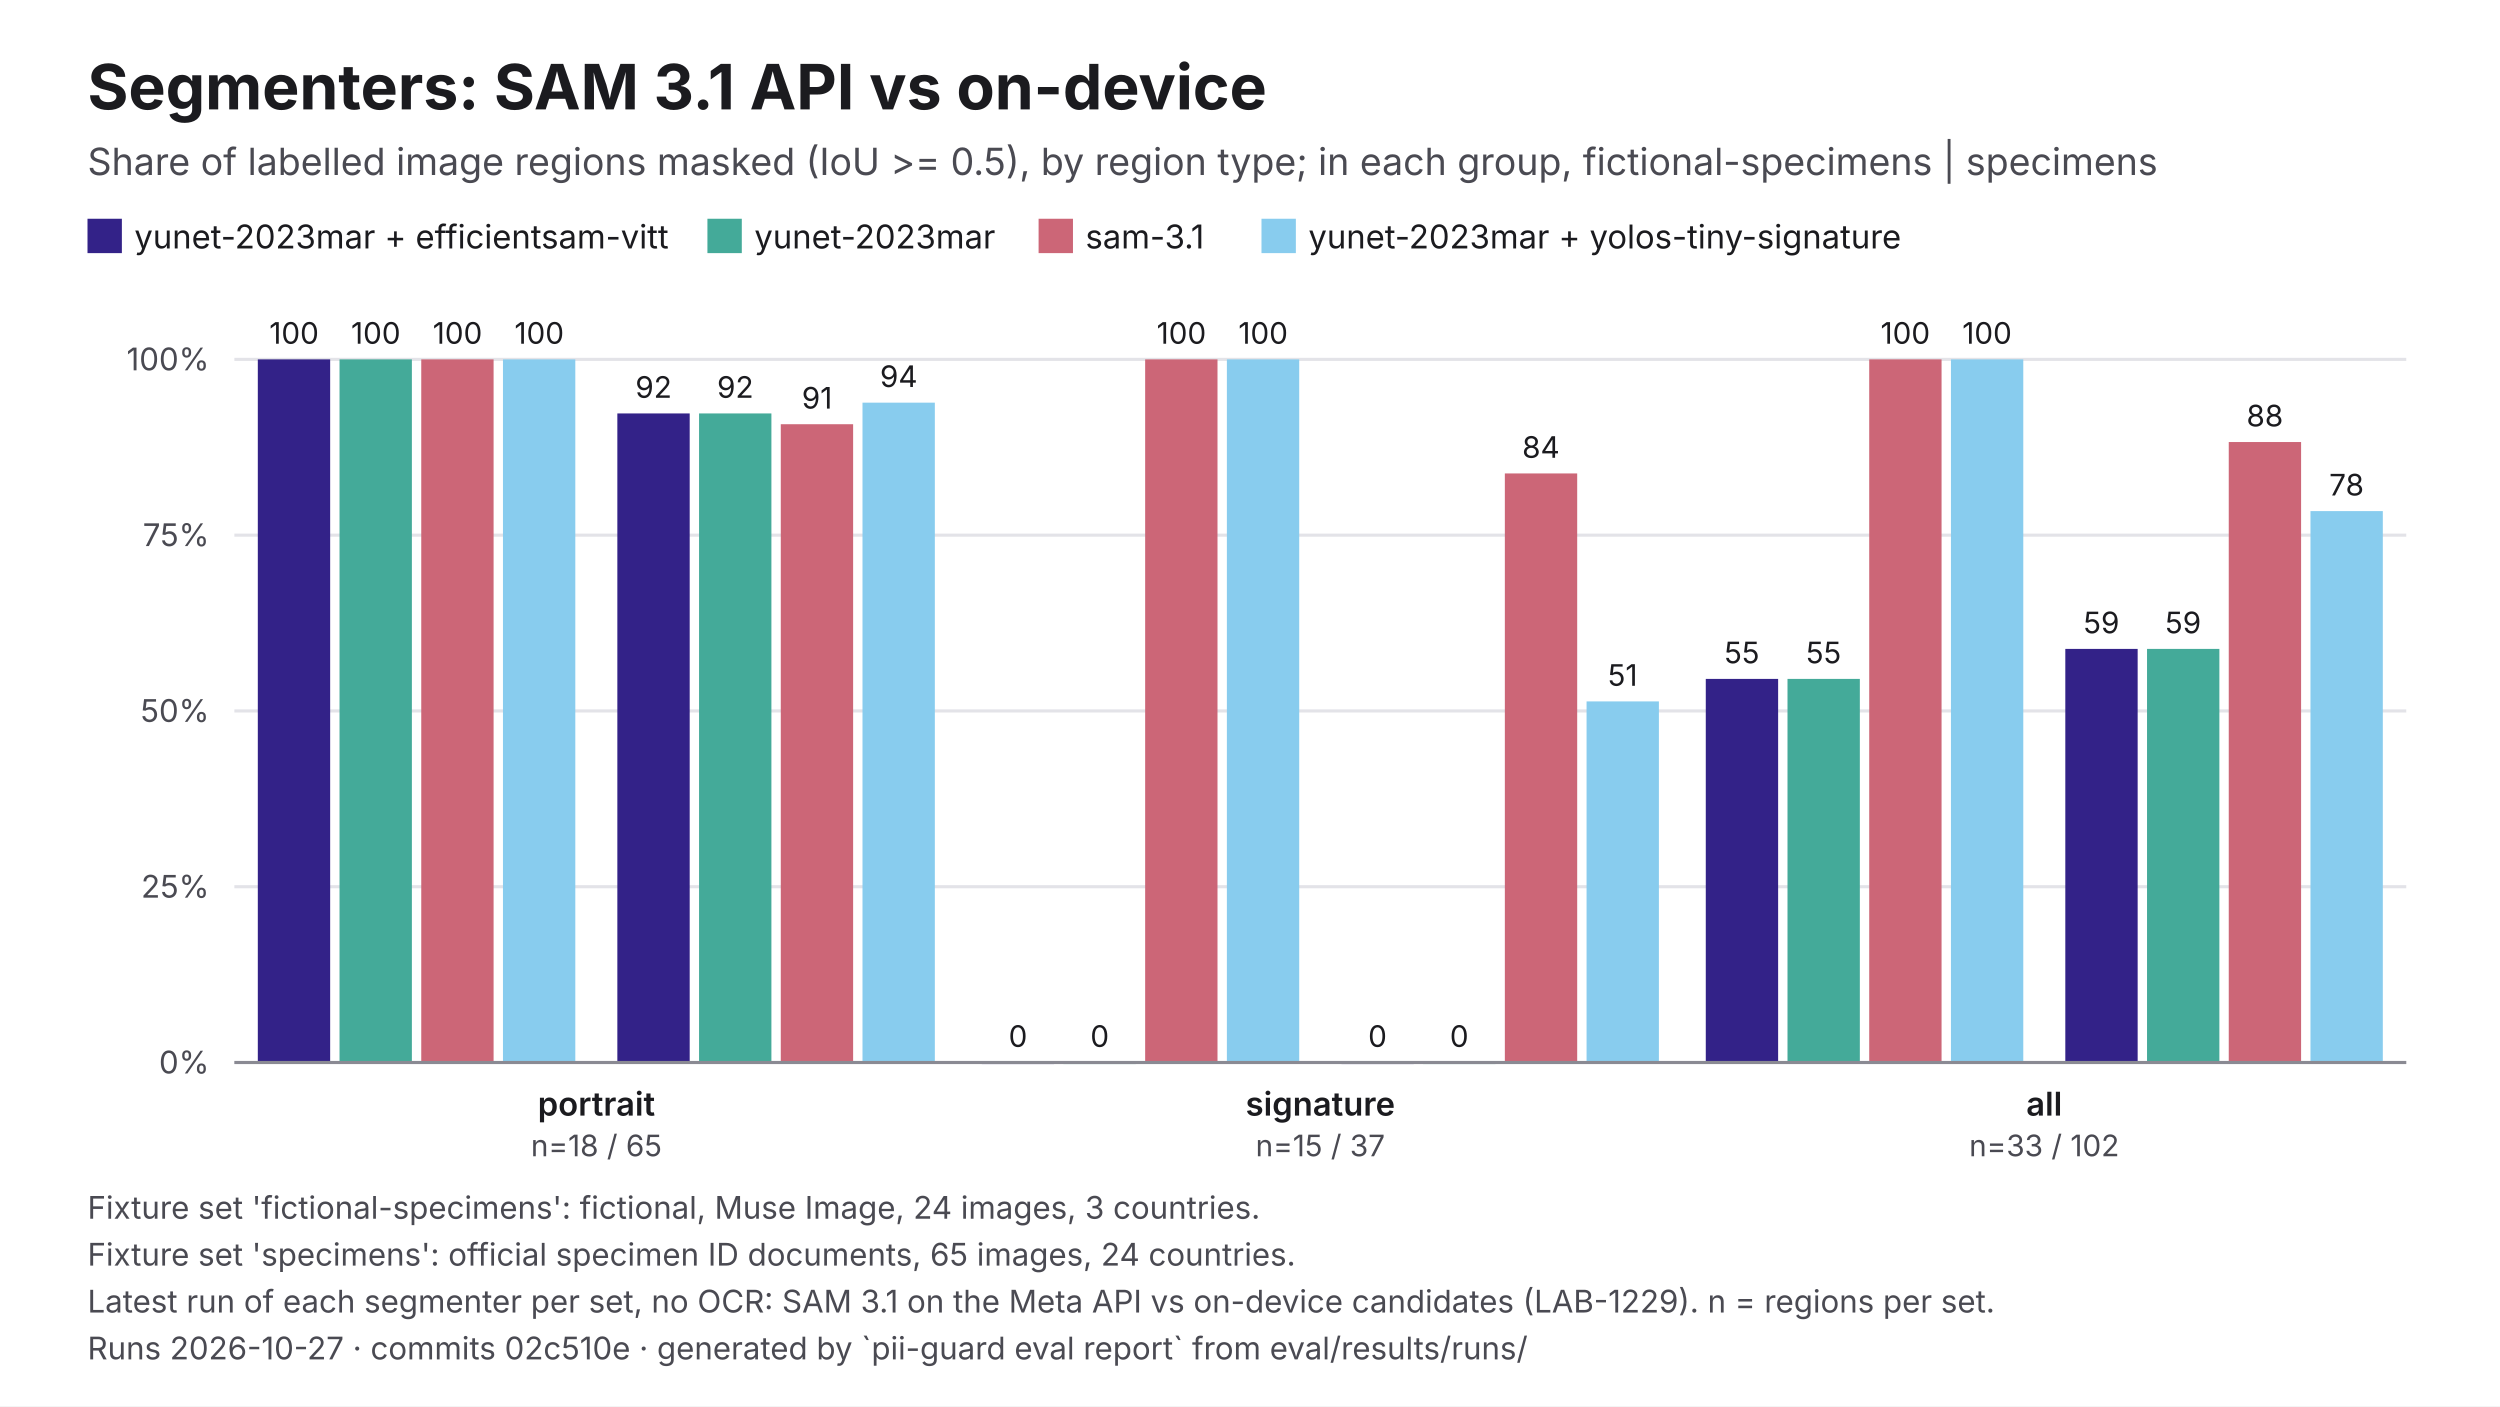
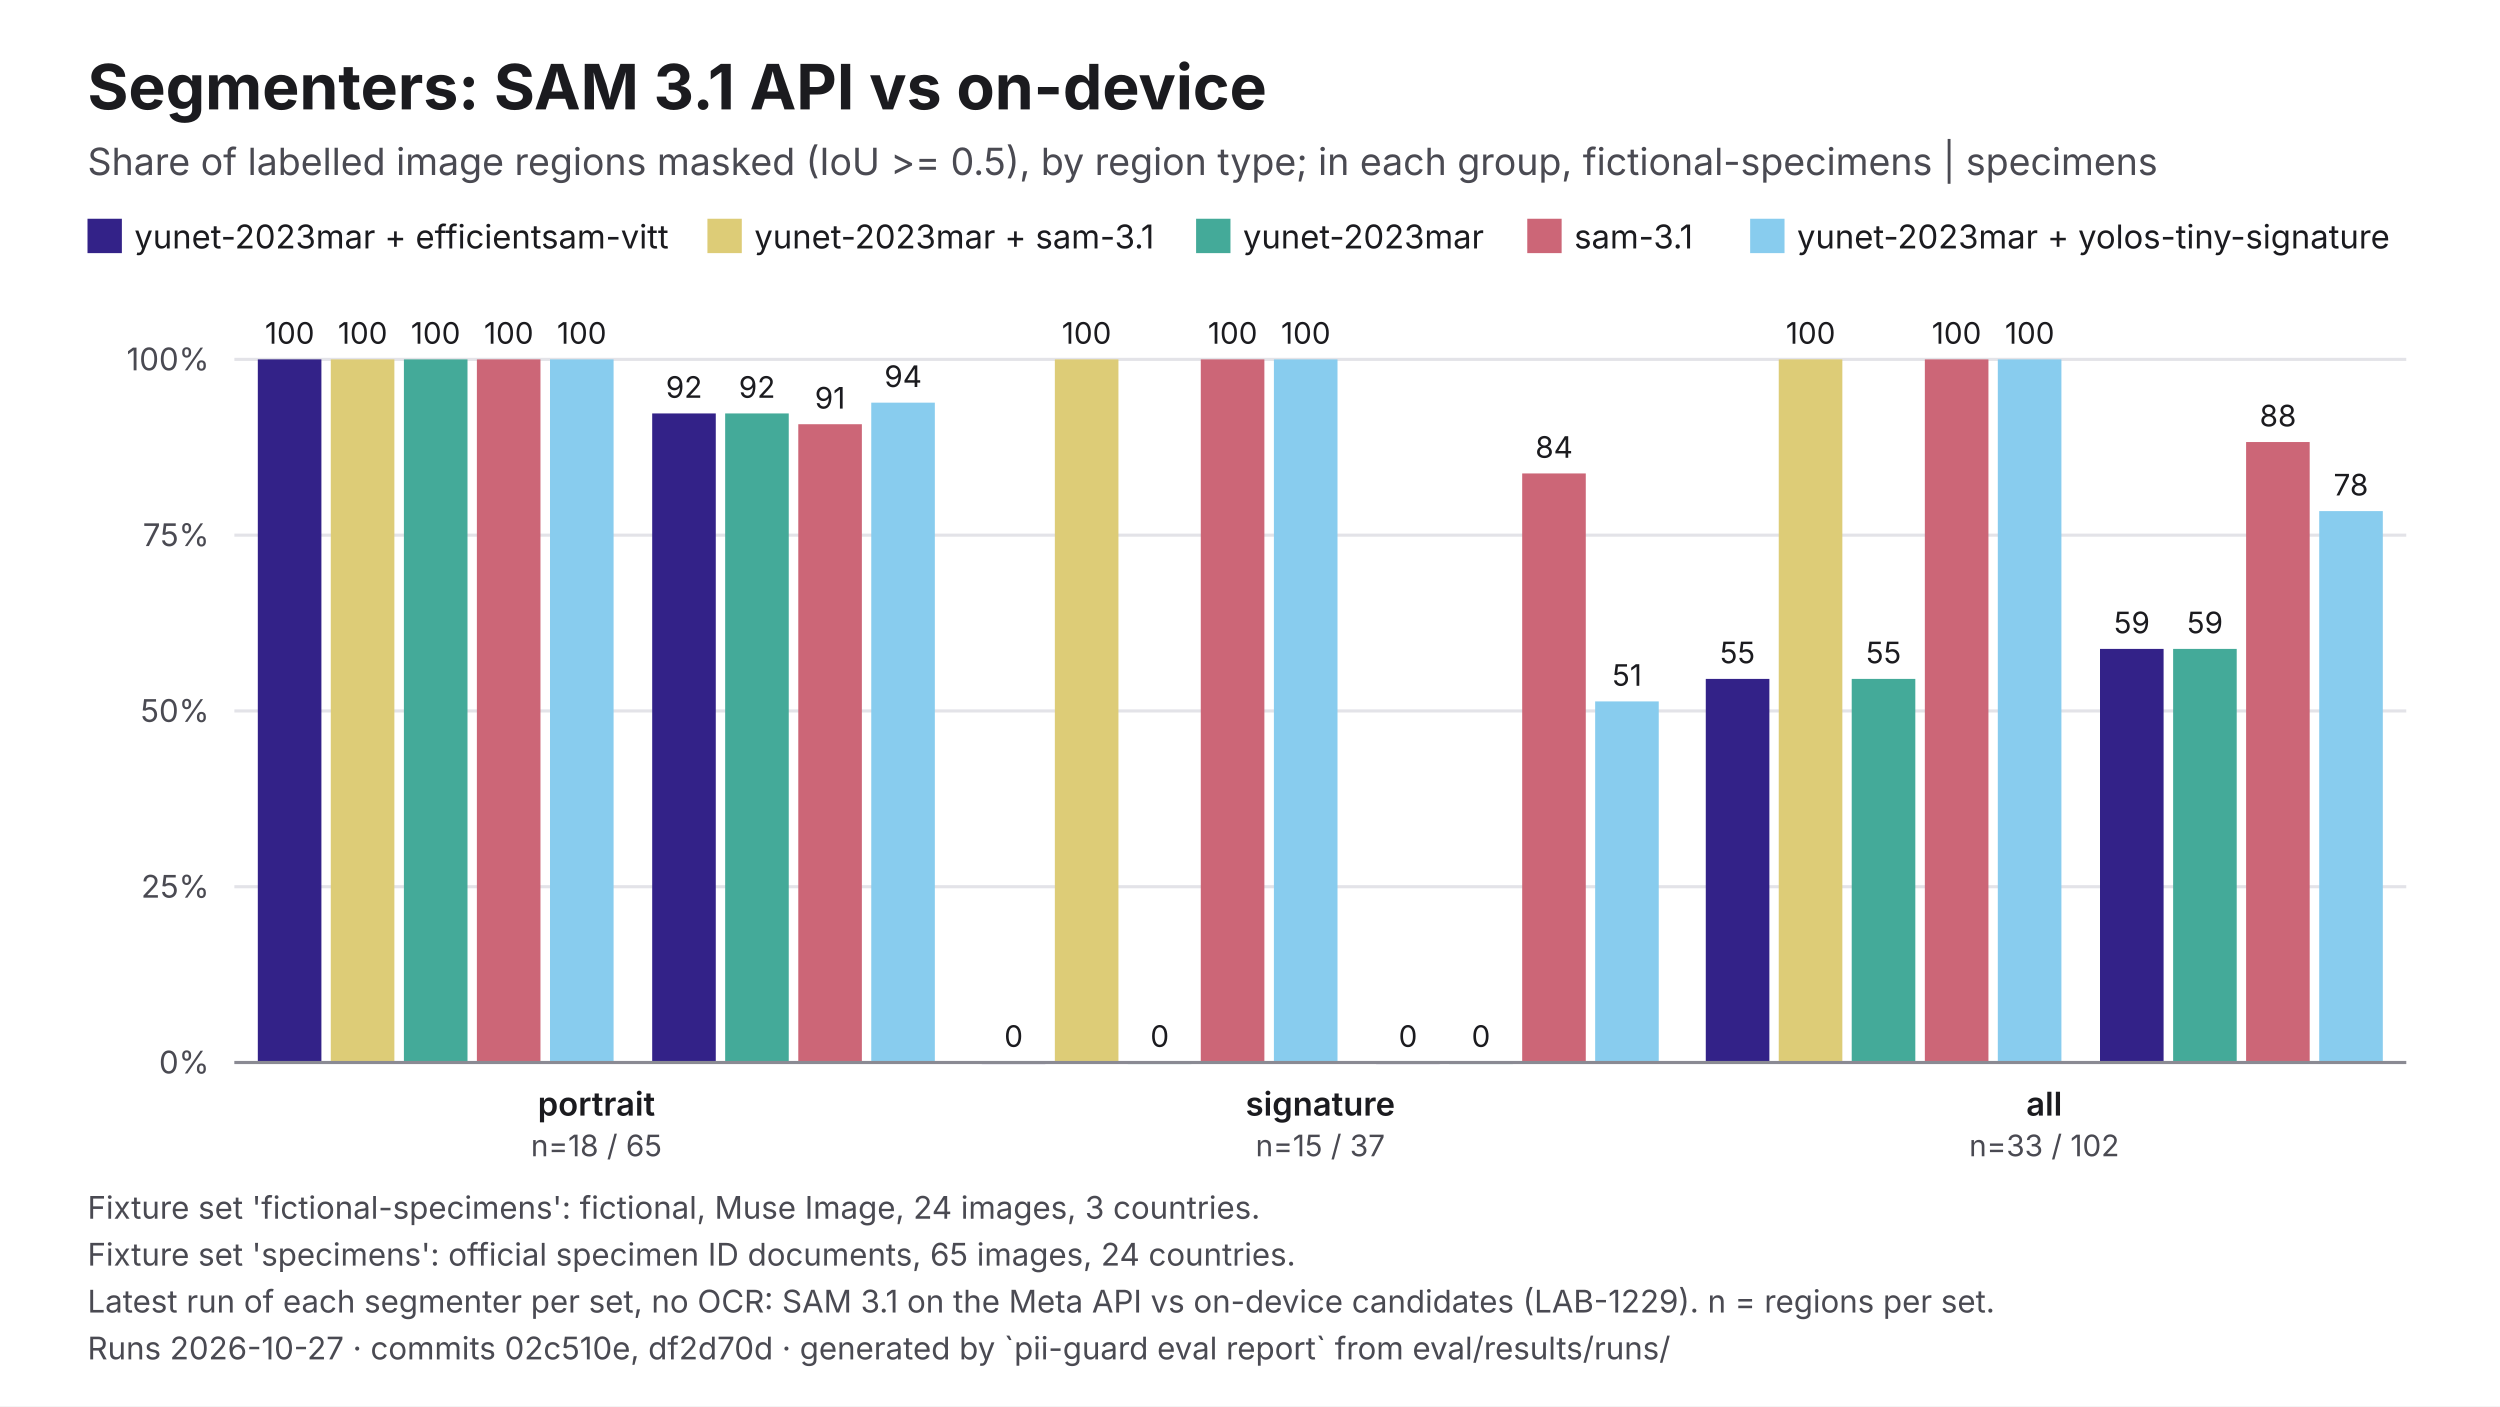
<svg xmlns="http://www.w3.org/2000/svg" viewBox="0 0 1600 900" width="1600" height="900" role="img" aria-labelledby="t d" font-family="Inter, 'Helvetica Neue', Helvetica, Arial, sans-serif">
  <rect width="1600" height="900" fill="#FFFFFF" />
  <text x="56" y="70" font-size="40" fill="#1B1B1F" font-weight="700">Segmenters: SAM 3.1 API vs on-device</text>
  <text x="56" y="112" font-size="24" fill="#4A4A52">Share of labelled image regions masked (IoU &gt;= 0.5), by region type; in each group, fictional-specimens | specimens</text>
  <rect x="56" y="140" width="22" height="22" fill="#332288" />
  <text x="86" y="159" font-size="21" fill="#1B1B1F">yunet-2023mar + efficientsam-vitt</text>
-   <rect x="452.75" y="140" width="22" height="22" fill="#44AA99" />
-   <text x="482.8" y="159" font-size="21" fill="#1B1B1F">yunet-2023mar</text>
-   <rect x="664.7" y="140" width="22" height="22" fill="#CC6677" />
-   <text x="694.7" y="159" font-size="21" fill="#1B1B1F">sam-3.1</text>
-   <rect x="807.35" y="140" width="22" height="22" fill="#88CCEE" />
-   <text x="837.4" y="159" font-size="21" fill="#1B1B1F">yunet-2023mar + yolos-tiny-signature</text>
+   <rect x="452.75" y="140" width="22" height="22" fill="#DDCC77" />
+   <text x="482.8" y="159" font-size="21" fill="#1B1B1F">yunet-2023mar + sam-3.1</text>
+   <rect x="765.5" y="140" width="22" height="22" fill="#44AA99" />
+   <text x="795.5" y="159" font-size="21" fill="#1B1B1F">yunet-2023mar</text>
+   <rect x="977.45" y="140" width="22" height="22" fill="#CC6677" />
+   <text x="1007.5" y="159" font-size="21" fill="#1B1B1F">sam-3.1</text>
+   <rect x="1120.1" y="140" width="22" height="22" fill="#88CCEE" />
+   <text x="1150.1" y="159" font-size="21" fill="#1B1B1F">yunet-2023mar + yolos-tiny-signature</text>
  <line x1="150" y1="680" x2="1540" y2="680" stroke="#E3E3E8" stroke-width="2" />
  <text x="134" y="687" font-size="20" fill="#4A4A52" text-anchor="end">0%</text>
  <line x1="150" y1="567.5" x2="1540" y2="567.5" stroke="#E3E3E8" stroke-width="2" />
  <text x="134" y="574.5" font-size="20" fill="#4A4A52" text-anchor="end">25%</text>
  <line x1="150" y1="455" x2="1540" y2="455" stroke="#E3E3E8" stroke-width="2" />
  <text x="134" y="462" font-size="20" fill="#4A4A52" text-anchor="end">50%</text>
  <line x1="150" y1="342.5" x2="1540" y2="342.5" stroke="#E3E3E8" stroke-width="2" />
  <text x="134" y="349.5" font-size="20" fill="#4A4A52" text-anchor="end">75%</text>
  <line x1="150" y1="230" x2="1540" y2="230" stroke="#E3E3E8" stroke-width="2" />
  <text x="134" y="237" font-size="20" fill="#4A4A52" text-anchor="end">100%</text>
-   <rect x="165" y="230" width="46.3" height="450" fill="#332288" />
-   <text x="188.2" y="220" font-size="19" fill="#1B1B1F" text-anchor="middle">100</text>
-   <rect x="217.3" y="230" width="46.3" height="450" fill="#44AA99" />
-   <text x="240.5" y="220" font-size="19" fill="#1B1B1F" text-anchor="middle">100</text>
-   <rect x="269.6" y="230" width="46.3" height="450" fill="#CC6677" />
-   <text x="292.8" y="220" font-size="19" fill="#1B1B1F" text-anchor="middle">100</text>
-   <rect x="321.9" y="230" width="46.3" height="450" fill="#88CCEE" />
-   <text x="345.1" y="220" font-size="19" fill="#1B1B1F" text-anchor="middle">100</text>
-   <rect x="395.1" y="264.6" width="46.3" height="415.4" fill="#332288" />
-   <text x="418.3" y="254.6" font-size="19" fill="#1B1B1F" text-anchor="middle">92</text>
-   <rect x="447.4" y="264.6" width="46.3" height="415.4" fill="#44AA99" />
-   <text x="470.6" y="254.6" font-size="19" fill="#1B1B1F" text-anchor="middle">92</text>
-   <rect x="499.7" y="271.5" width="46.3" height="408.5" fill="#CC6677" />
-   <text x="522.9" y="261.5" font-size="19" fill="#1B1B1F" text-anchor="middle">91</text>
-   <rect x="552" y="257.7" width="46.3" height="422.3" fill="#88CCEE" />
-   <text x="575.2" y="247.7" font-size="19" fill="#1B1B1F" text-anchor="middle">94</text>
+   <rect x="165" y="230" width="40.7" height="450" fill="#332288" />
+   <text x="185.4" y="220" font-size="19" fill="#1B1B1F" text-anchor="middle">100</text>
+   <rect x="211.7" y="230" width="40.7" height="450" fill="#DDCC77" />
+   <text x="232.1" y="220" font-size="19" fill="#1B1B1F" text-anchor="middle">100</text>
+   <rect x="258.5" y="230" width="40.7" height="450" fill="#44AA99" />
+   <text x="278.8" y="220" font-size="19" fill="#1B1B1F" text-anchor="middle">100</text>
+   <rect x="305.2" y="230" width="40.7" height="450" fill="#CC6677" />
+   <text x="325.6" y="220" font-size="19" fill="#1B1B1F" text-anchor="middle">100</text>
+   <rect x="352" y="230" width="40.7" height="450" fill="#88CCEE" />
+   <text x="372.3" y="220" font-size="19" fill="#1B1B1F" text-anchor="middle">100</text>
+   <rect x="417.4" y="264.6" width="40.7" height="415.4" fill="#332288" />
+   <text x="437.8" y="254.6" font-size="19" fill="#1B1B1F" text-anchor="middle">92</text>
+   <rect x="464.1" y="264.6" width="40.7" height="415.4" fill="#44AA99" />
+   <text x="484.5" y="254.6" font-size="19" fill="#1B1B1F" text-anchor="middle">92</text>
+   <rect x="510.9" y="271.5" width="40.7" height="408.5" fill="#CC6677" />
+   <text x="531.2" y="261.5" font-size="19" fill="#1B1B1F" text-anchor="middle">91</text>
+   <rect x="557.6" y="257.7" width="40.7" height="422.3" fill="#88CCEE" />
+   <text x="578" y="247.7" font-size="19" fill="#1B1B1F" text-anchor="middle">94</text>
  <text x="381.7" y="714" font-size="21" fill="#1B1B1F" text-anchor="middle" font-weight="600">portrait</text>
  <text x="381.7" y="740" font-size="19" fill="#4A4A52" text-anchor="middle">n=18 / 65</text>
-   <rect x="628.3" y="680" width="46.3" height="1" fill="#332288" />
-   <text x="651.5" y="670" font-size="19" fill="#1B1B1F" text-anchor="middle">0</text>
-   <rect x="680.6" y="680" width="46.3" height="1" fill="#44AA99" />
-   <text x="703.8" y="670" font-size="19" fill="#1B1B1F" text-anchor="middle">0</text>
-   <rect x="732.9" y="230" width="46.3" height="450" fill="#CC6677" />
-   <text x="756.1" y="220" font-size="19" fill="#1B1B1F" text-anchor="middle">100</text>
-   <rect x="785.2" y="230" width="46.3" height="450" fill="#88CCEE" />
-   <text x="808.4" y="220" font-size="19" fill="#1B1B1F" text-anchor="middle">100</text>
-   <rect x="858.5" y="680" width="46.3" height="1" fill="#332288" />
-   <text x="881.6" y="670" font-size="19" fill="#1B1B1F" text-anchor="middle">0</text>
-   <rect x="910.8" y="680" width="46.3" height="1" fill="#44AA99" />
-   <text x="933.9" y="670" font-size="19" fill="#1B1B1F" text-anchor="middle">0</text>
-   <rect x="963.1" y="303" width="46.3" height="377" fill="#CC6677" />
-   <text x="986.2" y="293" font-size="19" fill="#1B1B1F" text-anchor="middle">84</text>
-   <rect x="1015.4" y="448.9" width="46.3" height="231.1" fill="#88CCEE" />
-   <text x="1038.5" y="438.9" font-size="19" fill="#1B1B1F" text-anchor="middle">51</text>
+   <rect x="628.3" y="680" width="40.7" height="1" fill="#332288" />
+   <text x="648.7" y="670" font-size="19" fill="#1B1B1F" text-anchor="middle">0</text>
+   <rect x="675.1" y="230" width="40.7" height="450" fill="#DDCC77" />
+   <text x="695.4" y="220" font-size="19" fill="#1B1B1F" text-anchor="middle">100</text>
+   <rect x="721.8" y="680" width="40.7" height="1" fill="#44AA99" />
+   <text x="742.2" y="670" font-size="19" fill="#1B1B1F" text-anchor="middle">0</text>
+   <rect x="768.5" y="230" width="40.7" height="450" fill="#CC6677" />
+   <text x="788.9" y="220" font-size="19" fill="#1B1B1F" text-anchor="middle">100</text>
+   <rect x="815.3" y="230" width="40.7" height="450" fill="#88CCEE" />
+   <text x="835.7" y="220" font-size="19" fill="#1B1B1F" text-anchor="middle">100</text>
+   <rect x="880.7" y="680" width="40.7" height="1" fill="#332288" />
+   <text x="901.1" y="670" font-size="19" fill="#1B1B1F" text-anchor="middle">0</text>
+   <rect x="927.5" y="680" width="40.7" height="1" fill="#44AA99" />
+   <text x="947.8" y="670" font-size="19" fill="#1B1B1F" text-anchor="middle">0</text>
+   <rect x="974.2" y="303" width="40.7" height="377" fill="#CC6677" />
+   <text x="994.6" y="293" font-size="19" fill="#1B1B1F" text-anchor="middle">84</text>
+   <rect x="1020.9" y="448.9" width="40.7" height="231.1" fill="#88CCEE" />
+   <text x="1041.3" y="438.9" font-size="19" fill="#1B1B1F" text-anchor="middle">51</text>
  <text x="845" y="714" font-size="21" fill="#1B1B1F" text-anchor="middle" font-weight="600">signature</text>
  <text x="845" y="740" font-size="19" fill="#4A4A52" text-anchor="middle">n=15 / 37</text>
-   <rect x="1091.7" y="434.5" width="46.3" height="245.5" fill="#332288" />
-   <text x="1114.8" y="424.5" font-size="19" fill="#1B1B1F" text-anchor="middle">55</text>
-   <rect x="1144" y="434.5" width="46.3" height="245.5" fill="#44AA99" />
-   <text x="1167.1" y="424.5" font-size="19" fill="#1B1B1F" text-anchor="middle">55</text>
-   <rect x="1196.3" y="230" width="46.3" height="450" fill="#CC6677" />
-   <text x="1219.4" y="220" font-size="19" fill="#1B1B1F" text-anchor="middle">100</text>
-   <rect x="1248.6" y="230" width="46.3" height="450" fill="#88CCEE" />
-   <text x="1271.7" y="220" font-size="19" fill="#1B1B1F" text-anchor="middle">100</text>
-   <rect x="1321.8" y="415.3" width="46.3" height="264.7" fill="#332288" />
-   <text x="1344.9" y="405.3" font-size="19" fill="#1B1B1F" text-anchor="middle">59</text>
-   <rect x="1374.1" y="415.3" width="46.3" height="264.7" fill="#44AA99" />
-   <text x="1397.2" y="405.3" font-size="19" fill="#1B1B1F" text-anchor="middle">59</text>
-   <rect x="1426.4" y="282.9" width="46.3" height="397.1" fill="#CC6677" />
-   <text x="1449.5" y="272.9" font-size="19" fill="#1B1B1F" text-anchor="middle">88</text>
-   <rect x="1478.7" y="327.1" width="46.3" height="352.9" fill="#88CCEE" />
-   <text x="1501.8" y="317.1" font-size="19" fill="#1B1B1F" text-anchor="middle">78</text>
+   <rect x="1091.7" y="434.5" width="40.7" height="245.5" fill="#332288" />
+   <text x="1112" y="424.5" font-size="19" fill="#1B1B1F" text-anchor="middle">55</text>
+   <rect x="1138.4" y="230" width="40.7" height="450" fill="#DDCC77" />
+   <text x="1158.8" y="220" font-size="19" fill="#1B1B1F" text-anchor="middle">100</text>
+   <rect x="1185.1" y="434.5" width="40.7" height="245.5" fill="#44AA99" />
+   <text x="1205.5" y="424.5" font-size="19" fill="#1B1B1F" text-anchor="middle">55</text>
+   <rect x="1231.9" y="230" width="40.7" height="450" fill="#CC6677" />
+   <text x="1252.2" y="220" font-size="19" fill="#1B1B1F" text-anchor="middle">100</text>
+   <rect x="1278.6" y="230" width="40.7" height="450" fill="#88CCEE" />
+   <text x="1299" y="220" font-size="19" fill="#1B1B1F" text-anchor="middle">100</text>
+   <rect x="1344" y="415.3" width="40.7" height="264.7" fill="#332288" />
+   <text x="1364.4" y="405.3" font-size="19" fill="#1B1B1F" text-anchor="middle">59</text>
+   <rect x="1390.8" y="415.3" width="40.7" height="264.7" fill="#44AA99" />
+   <text x="1411.2" y="405.3" font-size="19" fill="#1B1B1F" text-anchor="middle">59</text>
+   <rect x="1437.5" y="282.9" width="40.7" height="397.1" fill="#CC6677" />
+   <text x="1457.9" y="272.9" font-size="19" fill="#1B1B1F" text-anchor="middle">88</text>
+   <rect x="1484.3" y="327.1" width="40.7" height="352.9" fill="#88CCEE" />
+   <text x="1504.6" y="317.1" font-size="19" fill="#1B1B1F" text-anchor="middle">78</text>
  <text x="1308.3" y="714" font-size="21" fill="#1B1B1F" text-anchor="middle" font-weight="600">all</text>
  <text x="1308.3" y="740" font-size="19" fill="#4A4A52" text-anchor="middle">n=33 / 102</text>
  <line x1="150" y1="680" x2="1540" y2="680" stroke="#8A8A93" stroke-width="2" />
  <text x="56" y="780" font-size="20" fill="#4A4A52">Fixture set 'fictional-specimens': fictional, Muse Image, 24 images, 3 countries.</text>
  <text x="56" y="810" font-size="20" fill="#4A4A52">Fixture set 'specimens': official specimen ID documents, 65 images, 24 countries.</text>
  <text x="56" y="840" font-size="20" fill="#4A4A52">Latest run of each segmenter per set, no OCR: SAM 3.1 on the Meta API vs on-device candidates (LAB-1229). n = regions per set.</text>
-   <text x="56" y="870" font-size="20" fill="#4A4A52">Runs 2026-10-27 · commits 02c510e · generated by `pii-guard eval report` from eval/results/runs/</text>
+   <text x="56" y="870" font-size="20" fill="#4A4A52">Runs 2026-10-27 · commits 02c510e, df2d70d · generated by `pii-guard eval report` from eval/results/runs/</text>
</svg>
